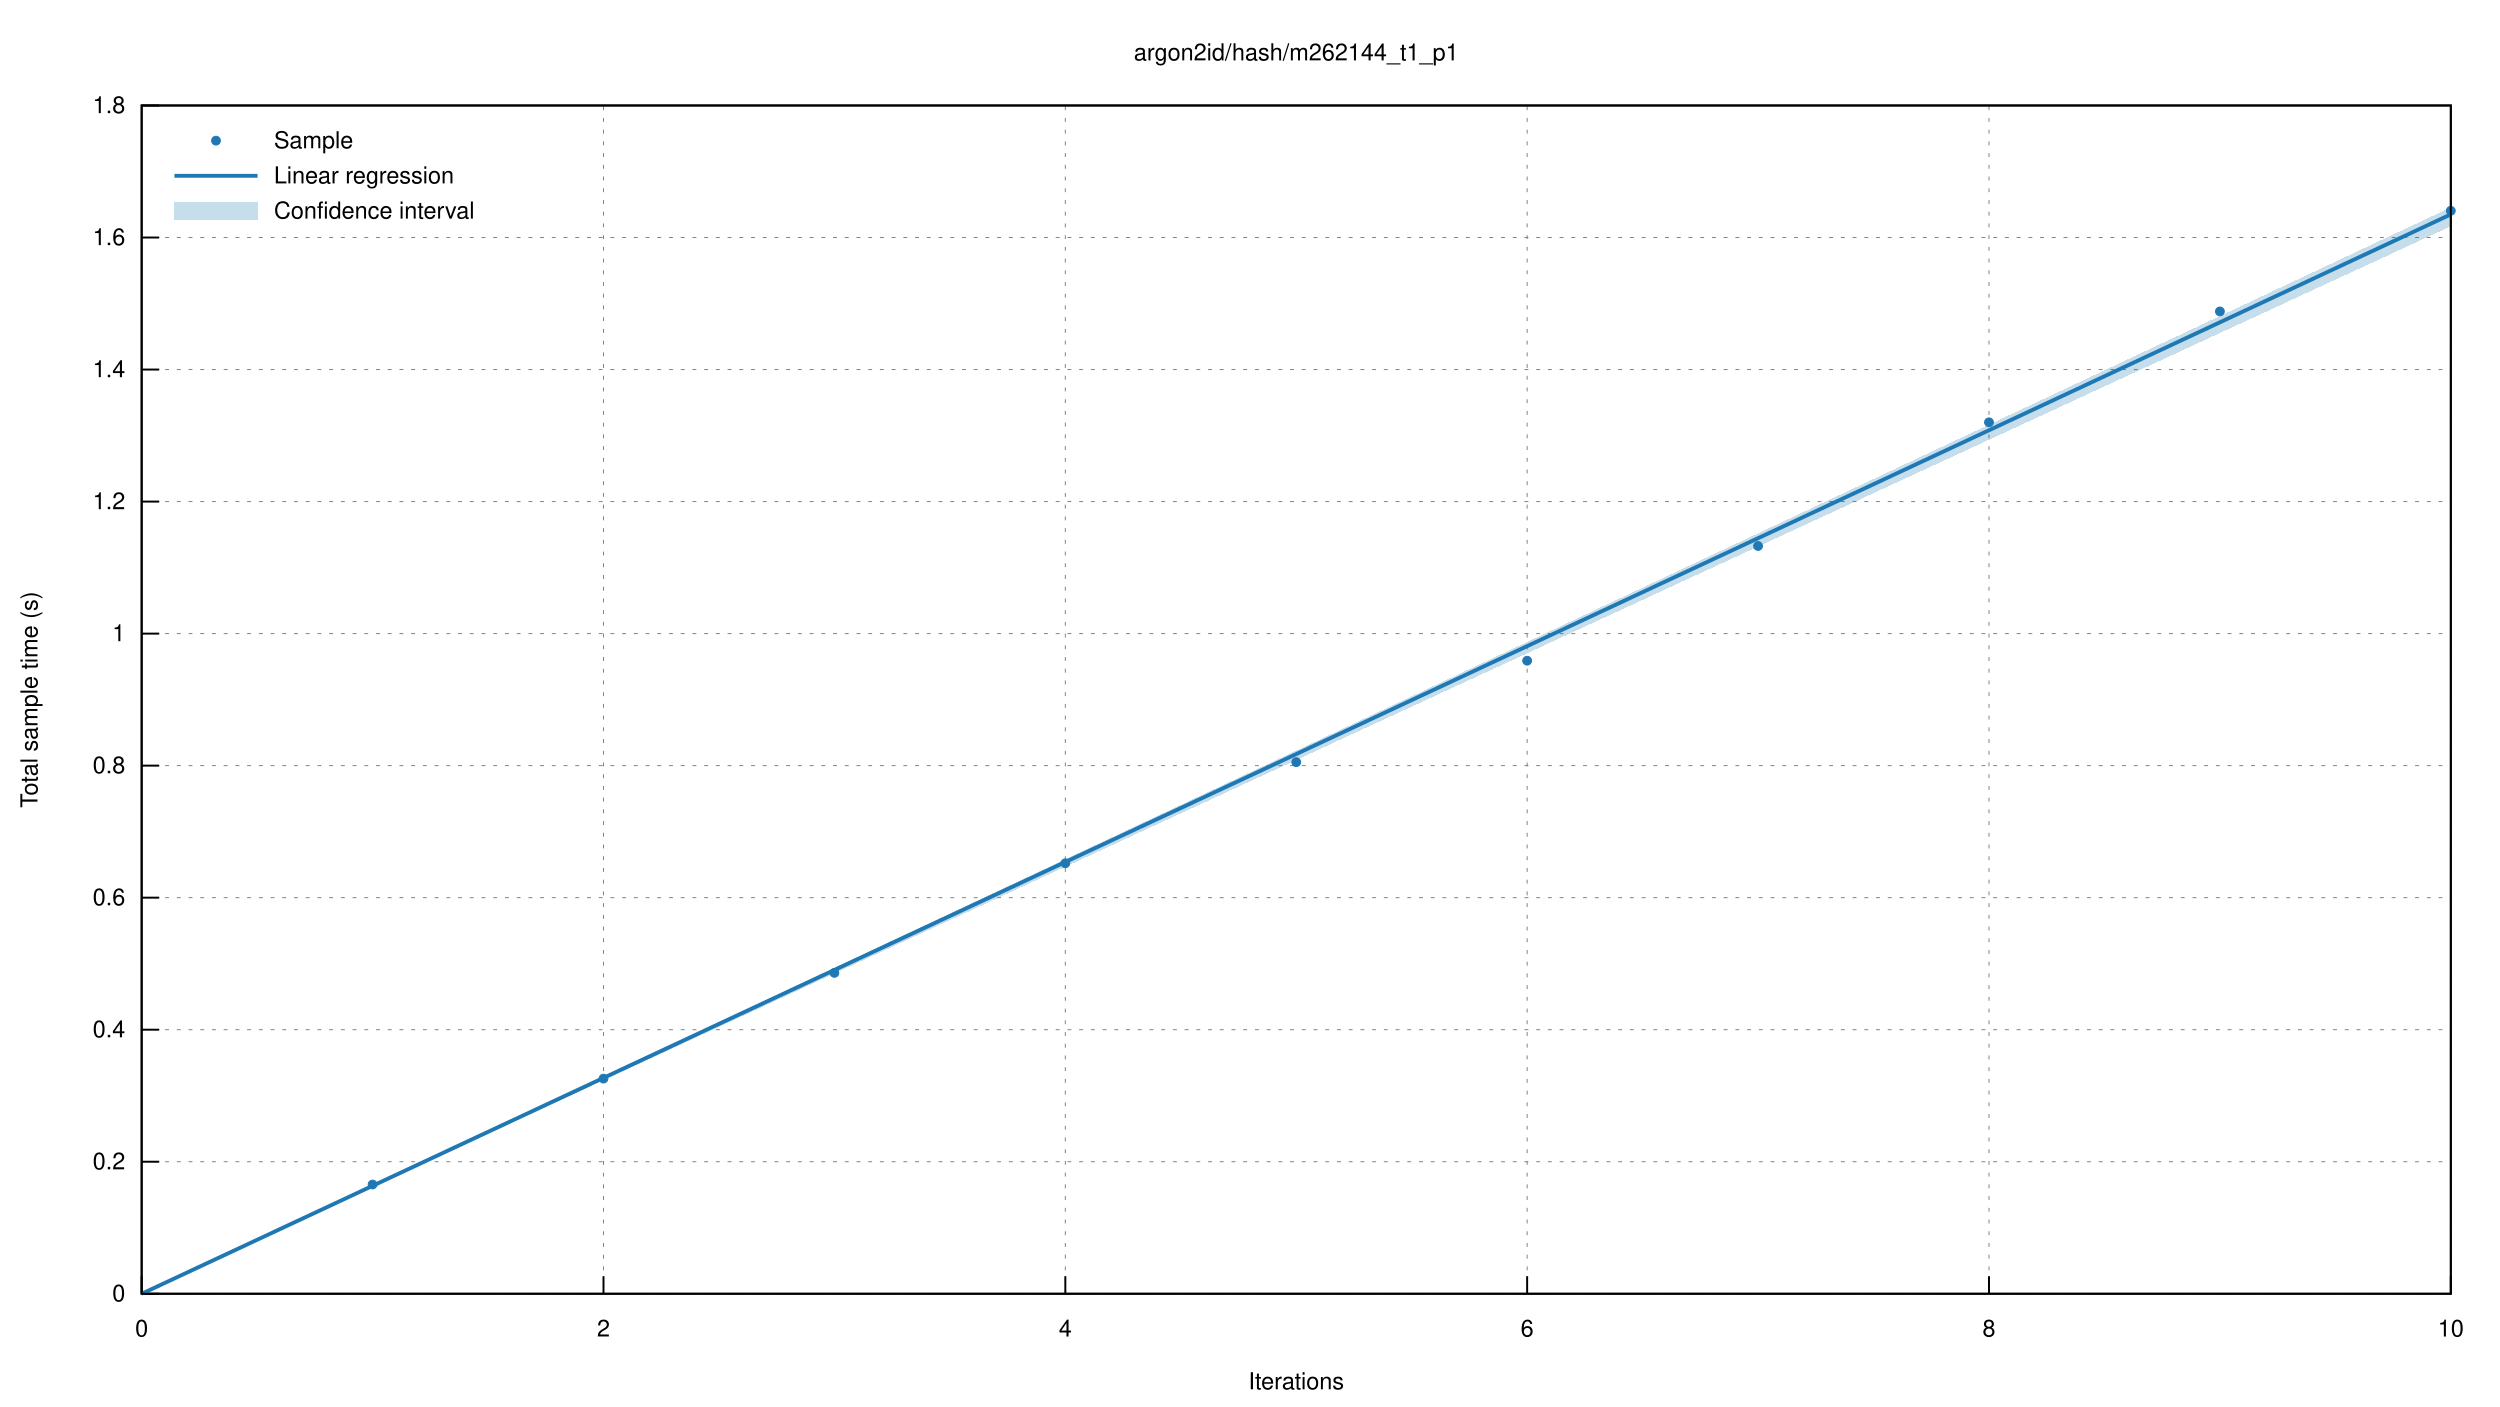
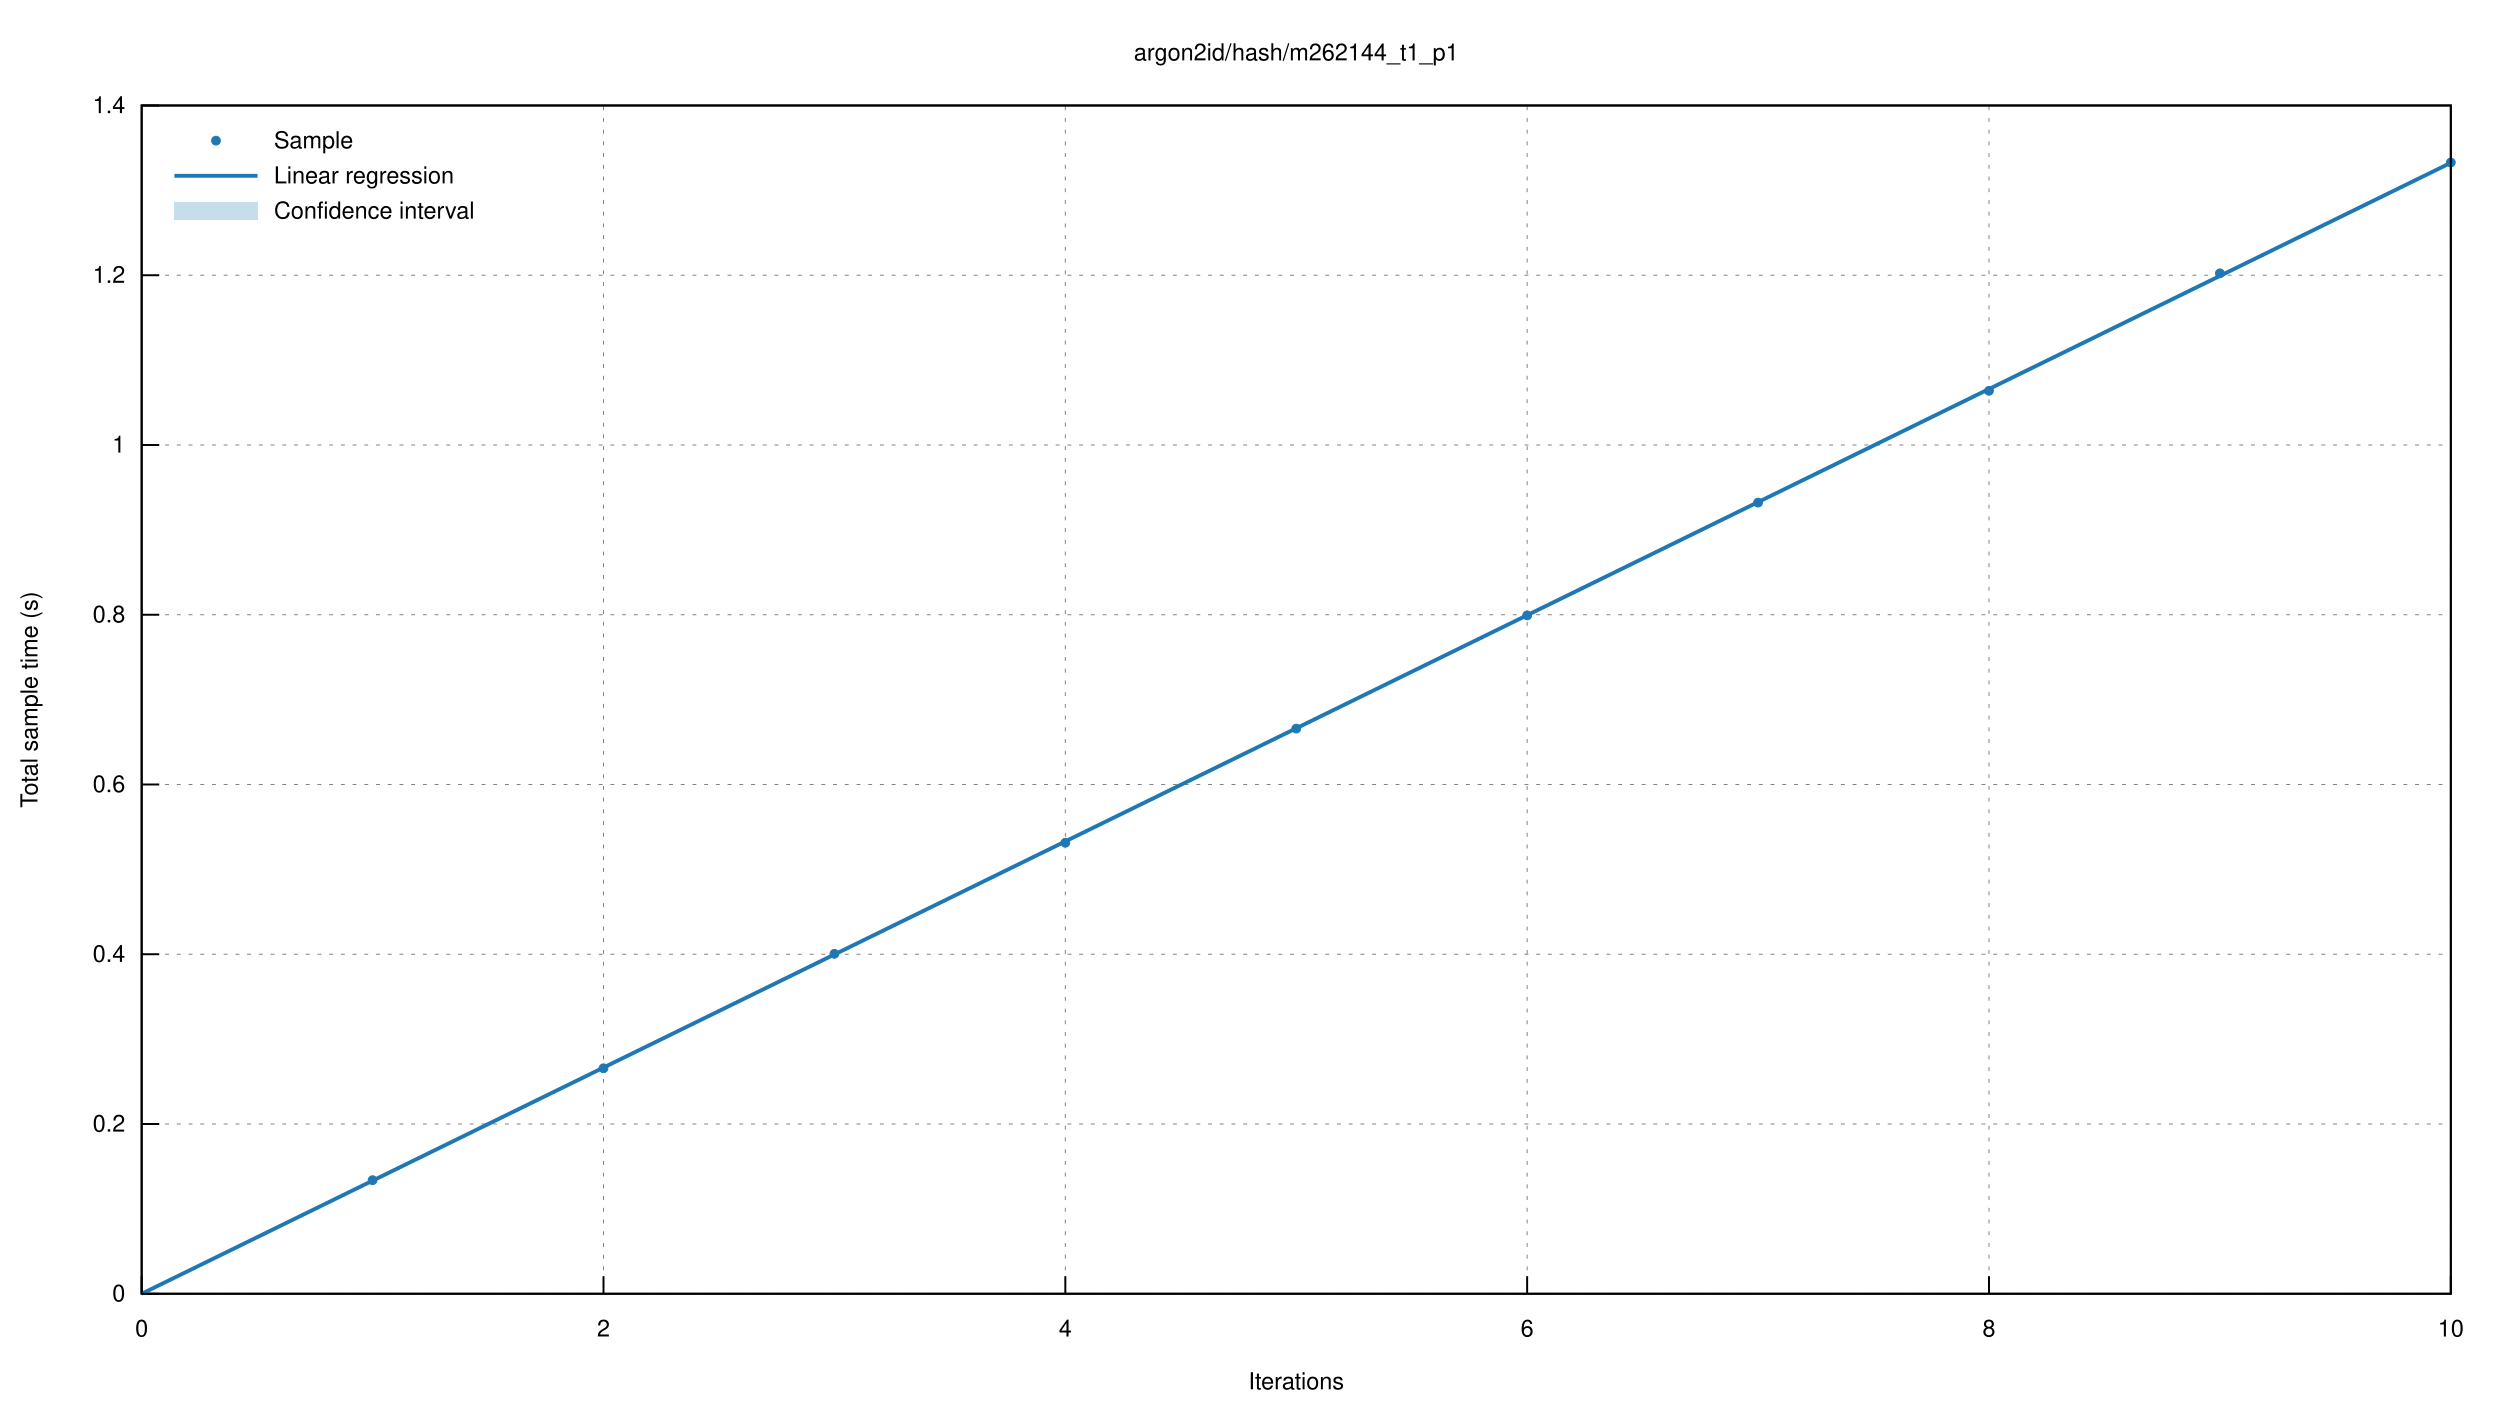
<svg xmlns="http://www.w3.org/2000/svg" xmlns:xlink="http://www.w3.org/1999/xlink" viewBox="0 0 1280 720">
  <g id="gnuplot_canvas">
    <rect x="0" y="0" width="1280" height="720" fill="none" />
    <defs>
      <circle id="gpDot" r="0.5" stroke-width="0.5" stroke="currentColor" />
      <path id="gpPt0" stroke-width="0.222" stroke="currentColor" d="M-1,0 h2 M0,-1 v2" />
      <path id="gpPt1" stroke-width="0.222" stroke="currentColor" d="M-1,-1 L1,1 M1,-1 L-1,1" />
      <path id="gpPt2" stroke-width="0.222" stroke="currentColor" d="M-1,0 L1,0 M0,-1 L0,1 M-1,-1 L1,1 M-1,1 L1,-1" />
      <rect id="gpPt3" stroke-width="0.222" stroke="currentColor" x="-1" y="-1" width="2" height="2" />
      <rect id="gpPt4" stroke-width="0.222" stroke="currentColor" fill="currentColor" x="-1" y="-1" width="2" height="2" />
      <circle id="gpPt5" stroke-width="0.222" stroke="currentColor" cx="0" cy="0" r="1" />
      <use xlink:href="#gpPt5" id="gpPt6" fill="currentColor" stroke="none" />
      <path id="gpPt7" stroke-width="0.222" stroke="currentColor" d="M0,-1.33 L-1.33,0.67 L1.33,0.67 z" />
      <use xlink:href="#gpPt7" id="gpPt8" fill="currentColor" stroke="none" />
      <use xlink:href="#gpPt7" id="gpPt9" stroke="currentColor" transform="rotate(180)" />
      <use xlink:href="#gpPt9" id="gpPt10" fill="currentColor" stroke="none" />
      <use xlink:href="#gpPt3" id="gpPt11" stroke="currentColor" transform="rotate(45)" />
      <use xlink:href="#gpPt11" id="gpPt12" fill="currentColor" stroke="none" />
      <path id="gpPt13" stroke-width="0.222" stroke="currentColor" d="M0,1.330 L1.265,0.411 L0.782,-1.067 L-0.782,-1.076 L-1.265,0.411 z" />
      <use xlink:href="#gpPt13" id="gpPt14" fill="currentColor" stroke="none" />
      <filter id="textbox" filterUnits="objectBoundingBox" x="0" y="0" height="1" width="1">
        <feFlood flood-color="white" flood-opacity="1" result="bgnd" />
        <feComposite in="SourceGraphic" in2="bgnd" operator="atop" />
      </filter>
      <filter id="greybox" filterUnits="objectBoundingBox" x="0" y="0" height="1" width="1">
        <feFlood flood-color="lightgrey" flood-opacity="1" result="grey" />
        <feComposite in="SourceGraphic" in2="grey" operator="atop" />
      </filter>
    </defs>
    <g fill="none" color="white" stroke="currentColor" stroke-width="1.00" stroke-linecap="butt" stroke-linejoin="miter">
</g>
    <g fill="none" color="black" stroke="currentColor" stroke-width="1.00" stroke-linecap="butt" stroke-linejoin="miter">
</g>
    <g fill="none" color="black" stroke="black" stroke-width="0.50" stroke-linecap="butt" stroke-linejoin="miter">
</g>
    <g fill="none" color="gray" stroke="currentColor" stroke-width="0.50" stroke-linecap="butt" stroke-linejoin="miter">
      <path stroke="gray" stroke-dasharray="2,4" class="gridline" d="M72.53,662.40 L1254.82,662.40  " />
    </g>
    <g fill="none" color="gray" stroke="gray" stroke-width="1.00" stroke-linecap="butt" stroke-linejoin="miter">
</g>
    <g fill="none" color="black" stroke="currentColor" stroke-width="1.00" stroke-linecap="butt" stroke-linejoin="miter">
      <path stroke="black" d="M72.53,662.40 L81.53,662.40  " />
      <g transform="translate(64.14,666.30)" stroke="none" fill="black" font-family="Helvetica" font-size="12.00" text-anchor="end">
        <text>
          <tspan font-family="Helvetica"> 0</tspan>
        </text>
      </g>
    </g>
    <g fill="none" color="black" stroke="currentColor" stroke-width="1.00" stroke-linecap="butt" stroke-linejoin="miter">
</g>
    <g fill="none" color="black" stroke="black" stroke-width="0.50" stroke-linecap="butt" stroke-linejoin="miter">
</g>
    <g fill="none" color="gray" stroke="currentColor" stroke-width="0.50" stroke-linecap="butt" stroke-linejoin="miter">
-       <path stroke="gray" stroke-dasharray="2,4" class="gridline" d="M72.53,594.80 L1254.82,594.80  " />
-     </g>
-     <g fill="none" color="gray" stroke="gray" stroke-width="1.00" stroke-linecap="butt" stroke-linejoin="miter">
- </g>
-     <g fill="none" color="black" stroke="currentColor" stroke-width="1.00" stroke-linecap="butt" stroke-linejoin="miter">
-       <path stroke="black" d="M72.53,594.80 L81.53,594.80  " />
-       <g transform="translate(64.14,598.70)" stroke="none" fill="black" font-family="Helvetica" font-size="12.00" text-anchor="end">
+       <path stroke="gray" stroke-dasharray="2,4" class="gridline" d="M72.53,575.49 L1254.82,575.49  " />
+     </g>
+     <g fill="none" color="gray" stroke="gray" stroke-width="1.00" stroke-linecap="butt" stroke-linejoin="miter">
+ </g>
+     <g fill="none" color="black" stroke="currentColor" stroke-width="1.00" stroke-linecap="butt" stroke-linejoin="miter">
+       <path stroke="black" d="M72.53,575.49 L81.53,575.49  " />
+       <g transform="translate(64.14,579.39)" stroke="none" fill="black" font-family="Helvetica" font-size="12.00" text-anchor="end">
        <text>
          <tspan font-family="Helvetica"> 0.2</tspan>
        </text>
      </g>
    </g>
    <g fill="none" color="black" stroke="currentColor" stroke-width="1.00" stroke-linecap="butt" stroke-linejoin="miter">
</g>
    <g fill="none" color="black" stroke="black" stroke-width="0.50" stroke-linecap="butt" stroke-linejoin="miter">
</g>
    <g fill="none" color="gray" stroke="currentColor" stroke-width="0.50" stroke-linecap="butt" stroke-linejoin="miter">
-       <path stroke="gray" stroke-dasharray="2,4" class="gridline" d="M72.53,527.20 L1254.82,527.20  " />
-     </g>
-     <g fill="none" color="gray" stroke="gray" stroke-width="1.00" stroke-linecap="butt" stroke-linejoin="miter">
- </g>
-     <g fill="none" color="black" stroke="currentColor" stroke-width="1.00" stroke-linecap="butt" stroke-linejoin="miter">
-       <path stroke="black" d="M72.53,527.20 L81.53,527.20  " />
-       <g transform="translate(64.14,531.10)" stroke="none" fill="black" font-family="Helvetica" font-size="12.00" text-anchor="end">
+       <path stroke="gray" stroke-dasharray="2,4" class="gridline" d="M72.53,488.57 L1254.82,488.57  " />
+     </g>
+     <g fill="none" color="gray" stroke="gray" stroke-width="1.00" stroke-linecap="butt" stroke-linejoin="miter">
+ </g>
+     <g fill="none" color="black" stroke="currentColor" stroke-width="1.00" stroke-linecap="butt" stroke-linejoin="miter">
+       <path stroke="black" d="M72.53,488.57 L81.53,488.57  " />
+       <g transform="translate(64.14,492.47)" stroke="none" fill="black" font-family="Helvetica" font-size="12.00" text-anchor="end">
        <text>
          <tspan font-family="Helvetica"> 0.4</tspan>
        </text>
      </g>
    </g>
    <g fill="none" color="black" stroke="currentColor" stroke-width="1.00" stroke-linecap="butt" stroke-linejoin="miter">
</g>
    <g fill="none" color="black" stroke="black" stroke-width="0.50" stroke-linecap="butt" stroke-linejoin="miter">
</g>
    <g fill="none" color="gray" stroke="currentColor" stroke-width="0.50" stroke-linecap="butt" stroke-linejoin="miter">
-       <path stroke="gray" stroke-dasharray="2,4" class="gridline" d="M72.53,459.60 L1254.82,459.60  " />
-     </g>
-     <g fill="none" color="gray" stroke="gray" stroke-width="1.00" stroke-linecap="butt" stroke-linejoin="miter">
- </g>
-     <g fill="none" color="black" stroke="currentColor" stroke-width="1.00" stroke-linecap="butt" stroke-linejoin="miter">
-       <path stroke="black" d="M72.53,459.60 L81.53,459.60  " />
-       <g transform="translate(64.14,463.50)" stroke="none" fill="black" font-family="Helvetica" font-size="12.00" text-anchor="end">
+       <path stroke="gray" stroke-dasharray="2,4" class="gridline" d="M72.53,401.66 L1254.82,401.66  " />
+     </g>
+     <g fill="none" color="gray" stroke="gray" stroke-width="1.00" stroke-linecap="butt" stroke-linejoin="miter">
+ </g>
+     <g fill="none" color="black" stroke="currentColor" stroke-width="1.00" stroke-linecap="butt" stroke-linejoin="miter">
+       <path stroke="black" d="M72.53,401.66 L81.53,401.66  " />
+       <g transform="translate(64.14,405.56)" stroke="none" fill="black" font-family="Helvetica" font-size="12.00" text-anchor="end">
        <text>
          <tspan font-family="Helvetica"> 0.6</tspan>
        </text>
      </g>
    </g>
    <g fill="none" color="black" stroke="currentColor" stroke-width="1.00" stroke-linecap="butt" stroke-linejoin="miter">
</g>
    <g fill="none" color="black" stroke="black" stroke-width="0.50" stroke-linecap="butt" stroke-linejoin="miter">
</g>
    <g fill="none" color="gray" stroke="currentColor" stroke-width="0.50" stroke-linecap="butt" stroke-linejoin="miter">
-       <path stroke="gray" stroke-dasharray="2,4" class="gridline" d="M72.53,392.00 L1254.82,392.00  " />
-     </g>
-     <g fill="none" color="gray" stroke="gray" stroke-width="1.00" stroke-linecap="butt" stroke-linejoin="miter">
- </g>
-     <g fill="none" color="black" stroke="currentColor" stroke-width="1.00" stroke-linecap="butt" stroke-linejoin="miter">
-       <path stroke="black" d="M72.53,392.00 L81.53,392.00  " />
-       <g transform="translate(64.14,395.90)" stroke="none" fill="black" font-family="Helvetica" font-size="12.00" text-anchor="end">
+       <path stroke="gray" stroke-dasharray="2,4" class="gridline" d="M72.53,314.75 L1254.82,314.75  " />
+     </g>
+     <g fill="none" color="gray" stroke="gray" stroke-width="1.00" stroke-linecap="butt" stroke-linejoin="miter">
+ </g>
+     <g fill="none" color="black" stroke="currentColor" stroke-width="1.00" stroke-linecap="butt" stroke-linejoin="miter">
+       <path stroke="black" d="M72.53,314.75 L81.53,314.75  " />
+       <g transform="translate(64.14,318.65)" stroke="none" fill="black" font-family="Helvetica" font-size="12.00" text-anchor="end">
        <text>
          <tspan font-family="Helvetica"> 0.8</tspan>
        </text>
      </g>
    </g>
    <g fill="none" color="black" stroke="currentColor" stroke-width="1.00" stroke-linecap="butt" stroke-linejoin="miter">
</g>
    <g fill="none" color="black" stroke="black" stroke-width="0.50" stroke-linecap="butt" stroke-linejoin="miter">
</g>
    <g fill="none" color="gray" stroke="currentColor" stroke-width="0.50" stroke-linecap="butt" stroke-linejoin="miter">
-       <path stroke="gray" stroke-dasharray="2,4" class="gridline" d="M72.53,324.41 L1254.82,324.41  " />
-     </g>
-     <g fill="none" color="gray" stroke="gray" stroke-width="1.00" stroke-linecap="butt" stroke-linejoin="miter">
- </g>
-     <g fill="none" color="black" stroke="currentColor" stroke-width="1.00" stroke-linecap="butt" stroke-linejoin="miter">
-       <path stroke="black" d="M72.53,324.41 L81.53,324.41  " />
-       <g transform="translate(64.14,328.31)" stroke="none" fill="black" font-family="Helvetica" font-size="12.00" text-anchor="end">
+       <path stroke="gray" stroke-dasharray="2,4" class="gridline" d="M72.53,227.84 L1254.82,227.84  " />
+     </g>
+     <g fill="none" color="gray" stroke="gray" stroke-width="1.00" stroke-linecap="butt" stroke-linejoin="miter">
+ </g>
+     <g fill="none" color="black" stroke="currentColor" stroke-width="1.00" stroke-linecap="butt" stroke-linejoin="miter">
+       <path stroke="black" d="M72.53,227.84 L81.53,227.84  " />
+       <g transform="translate(64.14,231.74)" stroke="none" fill="black" font-family="Helvetica" font-size="12.00" text-anchor="end">
        <text>
          <tspan font-family="Helvetica"> 1</tspan>
        </text>
      </g>
    </g>
    <g fill="none" color="black" stroke="currentColor" stroke-width="1.00" stroke-linecap="butt" stroke-linejoin="miter">
</g>
    <g fill="none" color="black" stroke="black" stroke-width="0.50" stroke-linecap="butt" stroke-linejoin="miter">
</g>
    <g fill="none" color="gray" stroke="currentColor" stroke-width="0.50" stroke-linecap="butt" stroke-linejoin="miter">
-       <path stroke="gray" stroke-dasharray="2,4" class="gridline" d="M72.53,256.81 L1254.82,256.81  " />
-     </g>
-     <g fill="none" color="gray" stroke="gray" stroke-width="1.00" stroke-linecap="butt" stroke-linejoin="miter">
- </g>
-     <g fill="none" color="black" stroke="currentColor" stroke-width="1.00" stroke-linecap="butt" stroke-linejoin="miter">
-       <path stroke="black" d="M72.53,256.81 L81.53,256.81  " />
-       <g transform="translate(64.14,260.71)" stroke="none" fill="black" font-family="Helvetica" font-size="12.00" text-anchor="end">
+       <path stroke="gray" stroke-dasharray="2,4" class="gridline" d="M72.53,140.92 L1254.82,140.92  " />
+     </g>
+     <g fill="none" color="gray" stroke="gray" stroke-width="1.00" stroke-linecap="butt" stroke-linejoin="miter">
+ </g>
+     <g fill="none" color="black" stroke="currentColor" stroke-width="1.00" stroke-linecap="butt" stroke-linejoin="miter">
+       <path stroke="black" d="M72.53,140.92 L81.53,140.92  " />
+       <g transform="translate(64.14,144.82)" stroke="none" fill="black" font-family="Helvetica" font-size="12.00" text-anchor="end">
        <text>
          <tspan font-family="Helvetica"> 1.2</tspan>
-         </text>
-       </g>
-     </g>
-     <g fill="none" color="black" stroke="currentColor" stroke-width="1.00" stroke-linecap="butt" stroke-linejoin="miter">
- </g>
-     <g fill="none" color="black" stroke="black" stroke-width="0.50" stroke-linecap="butt" stroke-linejoin="miter">
- </g>
-     <g fill="none" color="gray" stroke="currentColor" stroke-width="0.50" stroke-linecap="butt" stroke-linejoin="miter">
-       <path stroke="gray" stroke-dasharray="2,4" class="gridline" d="M72.53,189.21 L1254.82,189.21  " />
-     </g>
-     <g fill="none" color="gray" stroke="gray" stroke-width="1.00" stroke-linecap="butt" stroke-linejoin="miter">
- </g>
-     <g fill="none" color="black" stroke="currentColor" stroke-width="1.00" stroke-linecap="butt" stroke-linejoin="miter">
-       <path stroke="black" d="M72.53,189.21 L81.53,189.21  " />
-       <g transform="translate(64.14,193.11)" stroke="none" fill="black" font-family="Helvetica" font-size="12.00" text-anchor="end">
-         <text>
-           <tspan font-family="Helvetica"> 1.4</tspan>
-         </text>
-       </g>
-     </g>
-     <g fill="none" color="black" stroke="currentColor" stroke-width="1.00" stroke-linecap="butt" stroke-linejoin="miter">
- </g>
-     <g fill="none" color="black" stroke="black" stroke-width="0.50" stroke-linecap="butt" stroke-linejoin="miter">
- </g>
-     <g fill="none" color="gray" stroke="currentColor" stroke-width="0.50" stroke-linecap="butt" stroke-linejoin="miter">
-       <path stroke="gray" stroke-dasharray="2,4" class="gridline" d="M72.53,121.61 L1254.82,121.61  " />
-     </g>
-     <g fill="none" color="gray" stroke="gray" stroke-width="1.00" stroke-linecap="butt" stroke-linejoin="miter">
- </g>
-     <g fill="none" color="black" stroke="currentColor" stroke-width="1.00" stroke-linecap="butt" stroke-linejoin="miter">
-       <path stroke="black" d="M72.53,121.61 L81.53,121.61  " />
-       <g transform="translate(64.14,125.51)" stroke="none" fill="black" font-family="Helvetica" font-size="12.00" text-anchor="end">
-         <text>
-           <tspan font-family="Helvetica"> 1.6</tspan>
        </text>
      </g>
    </g>
    <g fill="none" color="black" stroke="currentColor" stroke-width="1.00" stroke-linecap="butt" stroke-linejoin="miter">
</g>
    <g fill="none" color="black" stroke="black" stroke-width="0.50" stroke-linecap="butt" stroke-linejoin="miter">
</g>
    <g fill="none" color="gray" stroke="currentColor" stroke-width="0.50" stroke-linecap="butt" stroke-linejoin="miter">
      <path stroke="gray" stroke-dasharray="2,4" class="gridline" d="M72.53,54.01 L1254.82,54.01  " />
    </g>
    <g fill="none" color="gray" stroke="gray" stroke-width="1.00" stroke-linecap="butt" stroke-linejoin="miter">
</g>
    <g fill="none" color="black" stroke="currentColor" stroke-width="1.00" stroke-linecap="butt" stroke-linejoin="miter">
      <path stroke="black" d="M72.53,54.01 L81.53,54.01  " />
      <g transform="translate(64.14,57.91)" stroke="none" fill="black" font-family="Helvetica" font-size="12.00" text-anchor="end">
        <text>
-           <tspan font-family="Helvetica"> 1.8</tspan>
+           <tspan font-family="Helvetica"> 1.4</tspan>
        </text>
      </g>
    </g>
    <g fill="none" color="black" stroke="currentColor" stroke-width="1.00" stroke-linecap="butt" stroke-linejoin="miter">
</g>
    <g fill="none" color="black" stroke="black" stroke-width="0.50" stroke-linecap="butt" stroke-linejoin="miter">
</g>
    <g fill="none" color="gray" stroke="currentColor" stroke-width="0.50" stroke-linecap="butt" stroke-linejoin="miter">
      <path stroke="gray" stroke-dasharray="2,4" class="gridline" d="M72.53,662.40 L72.53,54.01  " />
    </g>
    <g fill="none" color="gray" stroke="gray" stroke-width="1.00" stroke-linecap="butt" stroke-linejoin="miter">
</g>
    <g fill="none" color="black" stroke="currentColor" stroke-width="1.00" stroke-linecap="butt" stroke-linejoin="miter">
      <path stroke="black" d="M72.53,662.40 L72.53,653.40  " />
      <g transform="translate(72.53,684.30)" stroke="none" fill="black" font-family="Helvetica" font-size="12.00" text-anchor="middle">
        <text>
          <tspan font-family="Helvetica"> 0</tspan>
        </text>
      </g>
    </g>
    <g fill="none" color="black" stroke="currentColor" stroke-width="1.00" stroke-linecap="butt" stroke-linejoin="miter">
</g>
    <g fill="none" color="black" stroke="black" stroke-width="0.50" stroke-linecap="butt" stroke-linejoin="miter">
</g>
    <g fill="none" color="gray" stroke="currentColor" stroke-width="0.50" stroke-linecap="butt" stroke-linejoin="miter">
      <path stroke="gray" stroke-dasharray="2,4" class="gridline" d="M308.99,662.40 L308.99,54.01  " />
    </g>
    <g fill="none" color="gray" stroke="gray" stroke-width="1.00" stroke-linecap="butt" stroke-linejoin="miter">
</g>
    <g fill="none" color="black" stroke="currentColor" stroke-width="1.00" stroke-linecap="butt" stroke-linejoin="miter">
      <path stroke="black" d="M308.99,662.40 L308.99,653.40  " />
      <g transform="translate(308.99,684.30)" stroke="none" fill="black" font-family="Helvetica" font-size="12.00" text-anchor="middle">
        <text>
          <tspan font-family="Helvetica"> 2</tspan>
        </text>
      </g>
    </g>
    <g fill="none" color="black" stroke="currentColor" stroke-width="1.00" stroke-linecap="butt" stroke-linejoin="miter">
</g>
    <g fill="none" color="black" stroke="black" stroke-width="0.50" stroke-linecap="butt" stroke-linejoin="miter">
</g>
    <g fill="none" color="gray" stroke="currentColor" stroke-width="0.50" stroke-linecap="butt" stroke-linejoin="miter">
      <path stroke="gray" stroke-dasharray="2,4" class="gridline" d="M545.45,662.40 L545.45,54.01  " />
    </g>
    <g fill="none" color="gray" stroke="gray" stroke-width="1.00" stroke-linecap="butt" stroke-linejoin="miter">
</g>
    <g fill="none" color="black" stroke="currentColor" stroke-width="1.00" stroke-linecap="butt" stroke-linejoin="miter">
      <path stroke="black" d="M545.45,662.40 L545.45,653.40  " />
      <g transform="translate(545.45,684.30)" stroke="none" fill="black" font-family="Helvetica" font-size="12.00" text-anchor="middle">
        <text>
          <tspan font-family="Helvetica"> 4</tspan>
        </text>
      </g>
    </g>
    <g fill="none" color="black" stroke="currentColor" stroke-width="1.00" stroke-linecap="butt" stroke-linejoin="miter">
</g>
    <g fill="none" color="black" stroke="black" stroke-width="0.50" stroke-linecap="butt" stroke-linejoin="miter">
</g>
    <g fill="none" color="gray" stroke="currentColor" stroke-width="0.50" stroke-linecap="butt" stroke-linejoin="miter">
      <path stroke="gray" stroke-dasharray="2,4" class="gridline" d="M781.90,662.40 L781.90,54.01  " />
    </g>
    <g fill="none" color="gray" stroke="gray" stroke-width="1.00" stroke-linecap="butt" stroke-linejoin="miter">
</g>
    <g fill="none" color="black" stroke="currentColor" stroke-width="1.00" stroke-linecap="butt" stroke-linejoin="miter">
      <path stroke="black" d="M781.90,662.40 L781.90,653.40  " />
      <g transform="translate(781.90,684.30)" stroke="none" fill="black" font-family="Helvetica" font-size="12.00" text-anchor="middle">
        <text>
          <tspan font-family="Helvetica"> 6</tspan>
        </text>
      </g>
    </g>
    <g fill="none" color="black" stroke="currentColor" stroke-width="1.00" stroke-linecap="butt" stroke-linejoin="miter">
</g>
    <g fill="none" color="black" stroke="black" stroke-width="0.50" stroke-linecap="butt" stroke-linejoin="miter">
</g>
    <g fill="none" color="gray" stroke="currentColor" stroke-width="0.50" stroke-linecap="butt" stroke-linejoin="miter">
      <path stroke="gray" stroke-dasharray="2,4" class="gridline" d="M1018.36,662.40 L1018.36,54.01  " />
    </g>
    <g fill="none" color="gray" stroke="gray" stroke-width="1.00" stroke-linecap="butt" stroke-linejoin="miter">
</g>
    <g fill="none" color="black" stroke="currentColor" stroke-width="1.00" stroke-linecap="butt" stroke-linejoin="miter">
      <path stroke="black" d="M1018.36,662.40 L1018.36,653.40  " />
      <g transform="translate(1018.36,684.30)" stroke="none" fill="black" font-family="Helvetica" font-size="12.00" text-anchor="middle">
        <text>
          <tspan font-family="Helvetica"> 8</tspan>
        </text>
      </g>
    </g>
    <g fill="none" color="black" stroke="currentColor" stroke-width="1.00" stroke-linecap="butt" stroke-linejoin="miter">
</g>
    <g fill="none" color="black" stroke="black" stroke-width="0.50" stroke-linecap="butt" stroke-linejoin="miter">
</g>
    <g fill="none" color="gray" stroke="currentColor" stroke-width="0.50" stroke-linecap="butt" stroke-linejoin="miter">
      <path stroke="gray" stroke-dasharray="2,4" class="gridline" d="M1254.82,662.40 L1254.82,54.01  " />
    </g>
    <g fill="none" color="gray" stroke="gray" stroke-width="1.00" stroke-linecap="butt" stroke-linejoin="miter">
</g>
    <g fill="none" color="black" stroke="currentColor" stroke-width="1.00" stroke-linecap="butt" stroke-linejoin="miter">
      <path stroke="black" d="M1254.82,662.40 L1254.82,653.40  " />
      <g transform="translate(1254.82,684.30)" stroke="none" fill="black" font-family="Helvetica" font-size="12.00" text-anchor="middle">
        <text>
          <tspan font-family="Helvetica"> 10</tspan>
        </text>
      </g>
    </g>
    <g fill="none" color="black" stroke="currentColor" stroke-width="1.00" stroke-linecap="butt" stroke-linejoin="miter">
</g>
    <g fill="none" color="black" stroke="currentColor" stroke-width="1.00" stroke-linecap="butt" stroke-linejoin="miter">
      <path stroke="black" d="M72.53,54.01 L72.53,662.40 L1254.82,662.40 L1254.82,54.01 L72.53,54.01 Z  " />
    </g>
    <g fill="none" color="black" stroke="currentColor" stroke-width="1.00" stroke-linecap="butt" stroke-linejoin="miter">
</g>
    <g id="gnuplot_plot_1">
      <g fill="none" color="black" stroke="currentColor" stroke-width="1.00" stroke-linecap="butt" stroke-linejoin="miter">
        <g transform="translate(140.26,75.91)" stroke="none" fill="black" font-family="Helvetica" font-size="12.00" text-anchor="start">
          <text>
            <tspan font-family="Helvetica">Sample</tspan>
          </text>
        </g>
      </g>
      <g fill="none" color="black" stroke="currentColor" stroke-width="1.00" stroke-linecap="butt" stroke-linejoin="miter">
-         <use xlink:href="#gpPt6" transform="translate(190.76,606.47) scale(2.25)" color="rgb( 31, 120, 180)" />
-         <use xlink:href="#gpPt6" transform="translate(308.99,552.25) scale(2.25)" color="rgb( 31, 120, 180)" />
-         <use xlink:href="#gpPt6" transform="translate(427.22,498.11) scale(2.25)" color="rgb( 31, 120, 180)" />
-         <use xlink:href="#gpPt6" transform="translate(545.45,441.99) scale(2.25)" color="rgb( 31, 120, 180)" />
-         <use xlink:href="#gpPt6" transform="translate(663.68,390.22) scale(2.25)" color="rgb( 31, 120, 180)" />
-         <use xlink:href="#gpPt6" transform="translate(781.90,338.28) scale(2.25)" color="rgb( 31, 120, 180)" />
-         <use xlink:href="#gpPt6" transform="translate(900.13,279.54) scale(2.25)" color="rgb( 31, 120, 180)" />
-         <use xlink:href="#gpPt6" transform="translate(1018.36,216.22) scale(2.25)" color="rgb( 31, 120, 180)" />
-         <use xlink:href="#gpPt6" transform="translate(1136.59,159.45) scale(2.25)" color="rgb( 31, 120, 180)" />
-         <use xlink:href="#gpPt6" transform="translate(1254.82,107.92) scale(2.25)" color="rgb( 31, 120, 180)" />
+         <use xlink:href="#gpPt6" transform="translate(190.76,604.24) scale(2.25)" color="rgb( 31, 120, 180)" />
+         <use xlink:href="#gpPt6" transform="translate(308.99,546.95) scale(2.25)" color="rgb( 31, 120, 180)" />
+         <use xlink:href="#gpPt6" transform="translate(427.22,488.36) scale(2.25)" color="rgb( 31, 120, 180)" />
+         <use xlink:href="#gpPt6" transform="translate(545.45,431.49) scale(2.25)" color="rgb( 31, 120, 180)" />
+         <use xlink:href="#gpPt6" transform="translate(663.68,373.04) scale(2.25)" color="rgb( 31, 120, 180)" />
+         <use xlink:href="#gpPt6" transform="translate(781.90,315.08) scale(2.25)" color="rgb( 31, 120, 180)" />
+         <use xlink:href="#gpPt6" transform="translate(900.13,257.32) scale(2.25)" color="rgb( 31, 120, 180)" />
+         <use xlink:href="#gpPt6" transform="translate(1018.36,200.10) scale(2.25)" color="rgb( 31, 120, 180)" />
+         <use xlink:href="#gpPt6" transform="translate(1136.59,139.95) scale(2.25)" color="rgb( 31, 120, 180)" />
+         <use xlink:href="#gpPt6" transform="translate(1254.82,83.19) scale(2.25)" color="rgb( 31, 120, 180)" />
        <use xlink:href="#gpPt6" transform="translate(110.59,72.01) scale(2.25)" color="rgb( 31, 120, 180)" />
      </g>
    </g>
    <g id="gnuplot_plot_2">
      <g fill="none" color="white" stroke="rgb( 31, 120, 180)" stroke-width="2.00" stroke-linecap="butt" stroke-linejoin="miter">
</g>
      <g fill="none" color="black" stroke="currentColor" stroke-width="2.00" stroke-linecap="butt" stroke-linejoin="miter">
        <g transform="translate(140.26,93.91)" stroke="none" fill="black" font-family="Helvetica" font-size="12.00" text-anchor="start">
          <text>
            <tspan font-family="Helvetica">Linear regression</tspan>
          </text>
        </g>
      </g>
      <g fill="none" color="black" stroke="currentColor" stroke-width="2.00" stroke-linecap="butt" stroke-linejoin="miter">
-         <path stroke="rgb( 31, 120, 180)" d="M89.31,90.01 L131.87,90.01 M72.53,662.40 L1254.82,109.75  " />
+         <path stroke="rgb( 31, 120, 180)" d="M89.31,90.01 L131.87,90.01 M72.53,662.40 L1254.82,83.35  " />
      </g>
    </g>
    <g id="gnuplot_plot_3">
      <g fill="none" color="white" stroke="rgb( 31, 120, 180)" stroke-width="1.00" stroke-linecap="butt" stroke-linejoin="miter">
</g>
      <g fill="none" color="black" stroke="currentColor" stroke-width="1.00" stroke-linecap="butt" stroke-linejoin="miter">
        <g transform="translate(140.26,111.91)" stroke="none" fill="black" font-family="Helvetica" font-size="12.00" text-anchor="start">
          <text>
            <tspan font-family="Helvetica">Confidence interval</tspan>
          </text>
        </g>
      </g>
      <g fill="none" color="black" stroke="currentColor" stroke-width="1.00" stroke-linecap="butt" stroke-linejoin="miter">
        <g stroke="none" shape-rendering="crispEdges">
          <polygon fill="rgb( 31, 120, 180)" fill-opacity="0.25" points="89.31,112.51 131.87,112.51 131.87,103.51 89.31,103.51 " />
          <polygon fill="rgb( 31, 120, 180)" fill-opacity="0.25" points="72.53,662.40 72.53,662.40 72.53,662.40 " />
-           <polygon fill="rgb( 31, 120, 180)" fill-opacity="0.25" points="72.53,662.40 1254.82,115.87 1254.82,106.18 " />
+           <polygon fill="rgb( 31, 120, 180)" fill-opacity="0.25" points="72.53,662.40 1254.82,84.15 1254.82,82.64 " />
        </g>
      </g>
    </g>
    <g fill="none" color="white" stroke="rgb( 31, 120, 180)" stroke-width="2.00" stroke-linecap="butt" stroke-linejoin="miter">
</g>
    <g fill="none" color="black" stroke="currentColor" stroke-width="2.00" stroke-linecap="butt" stroke-linejoin="miter">
</g>
    <g fill="none" color="black" stroke="black" stroke-width="1.00" stroke-linecap="butt" stroke-linejoin="miter">
</g>
    <g fill="none" color="black" stroke="currentColor" stroke-width="1.00" stroke-linecap="butt" stroke-linejoin="miter">
      <path stroke="black" d="M72.53,54.01 L72.53,662.40 L1254.82,662.40 L1254.82,54.01 L72.53,54.01 Z  " />
      <g transform="translate(19.18,358.21) rotate(270.00)" stroke="none" fill="black" font-family="Helvetica" font-size="12.00" text-anchor="middle">
        <text>
          <tspan font-family="Helvetica">Total sample time (s)</tspan>
        </text>
      </g>
    </g>
    <g fill="none" color="black" stroke="currentColor" stroke-width="1.00" stroke-linecap="butt" stroke-linejoin="miter">
      <g transform="translate(663.67,711.30)" stroke="none" fill="black" font-family="Helvetica" font-size="12.00" text-anchor="middle">
        <text>
          <tspan font-family="Helvetica">Iterations</tspan>
        </text>
      </g>
    </g>
    <g fill="none" color="black" stroke="currentColor" stroke-width="1.00" stroke-linecap="butt" stroke-linejoin="miter">
</g>
    <g fill="none" color="black" stroke="currentColor" stroke-width="1.00" stroke-linecap="butt" stroke-linejoin="miter">
      <g transform="translate(663.67,30.91)" stroke="none" fill="black" font-family="Helvetica" font-size="12.00" text-anchor="middle">
        <text>
          <tspan font-family="Helvetica">argon2id/hash/m262144_t1_p1</tspan>
        </text>
      </g>
    </g>
    <g fill="none" color="black" stroke="currentColor" stroke-width="1.00" stroke-linecap="butt" stroke-linejoin="miter">
</g>
  </g>
</svg>
